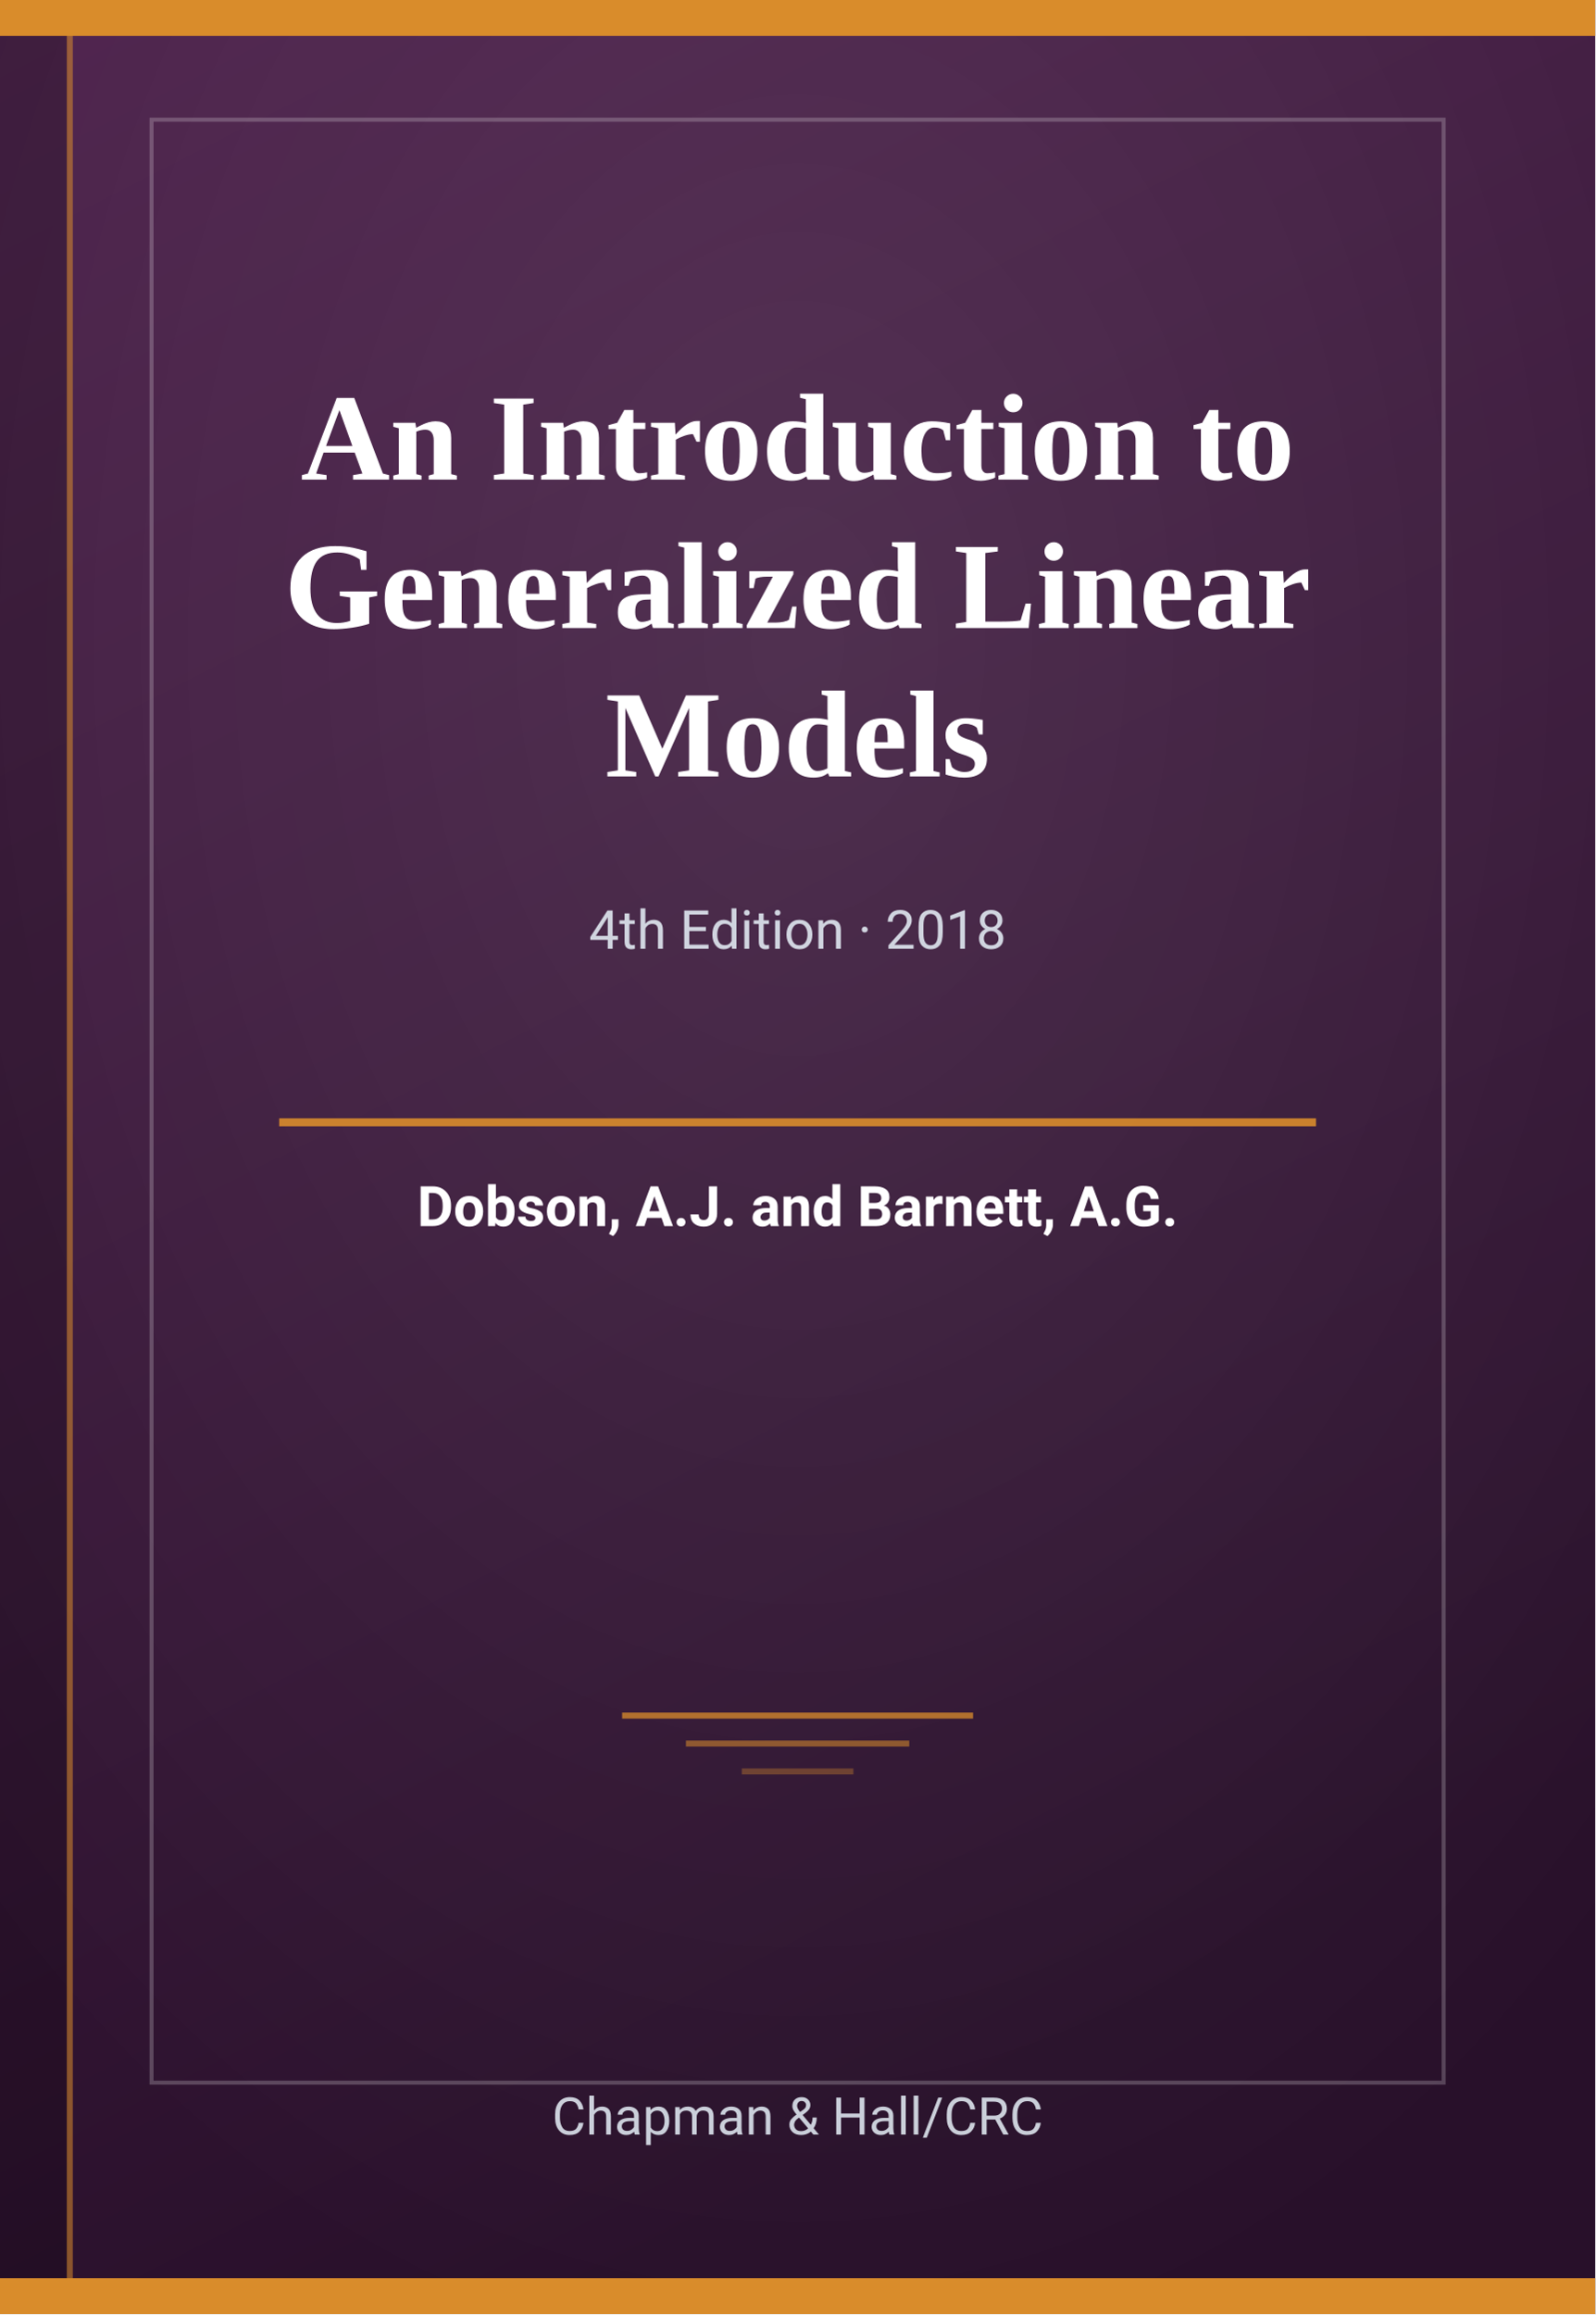
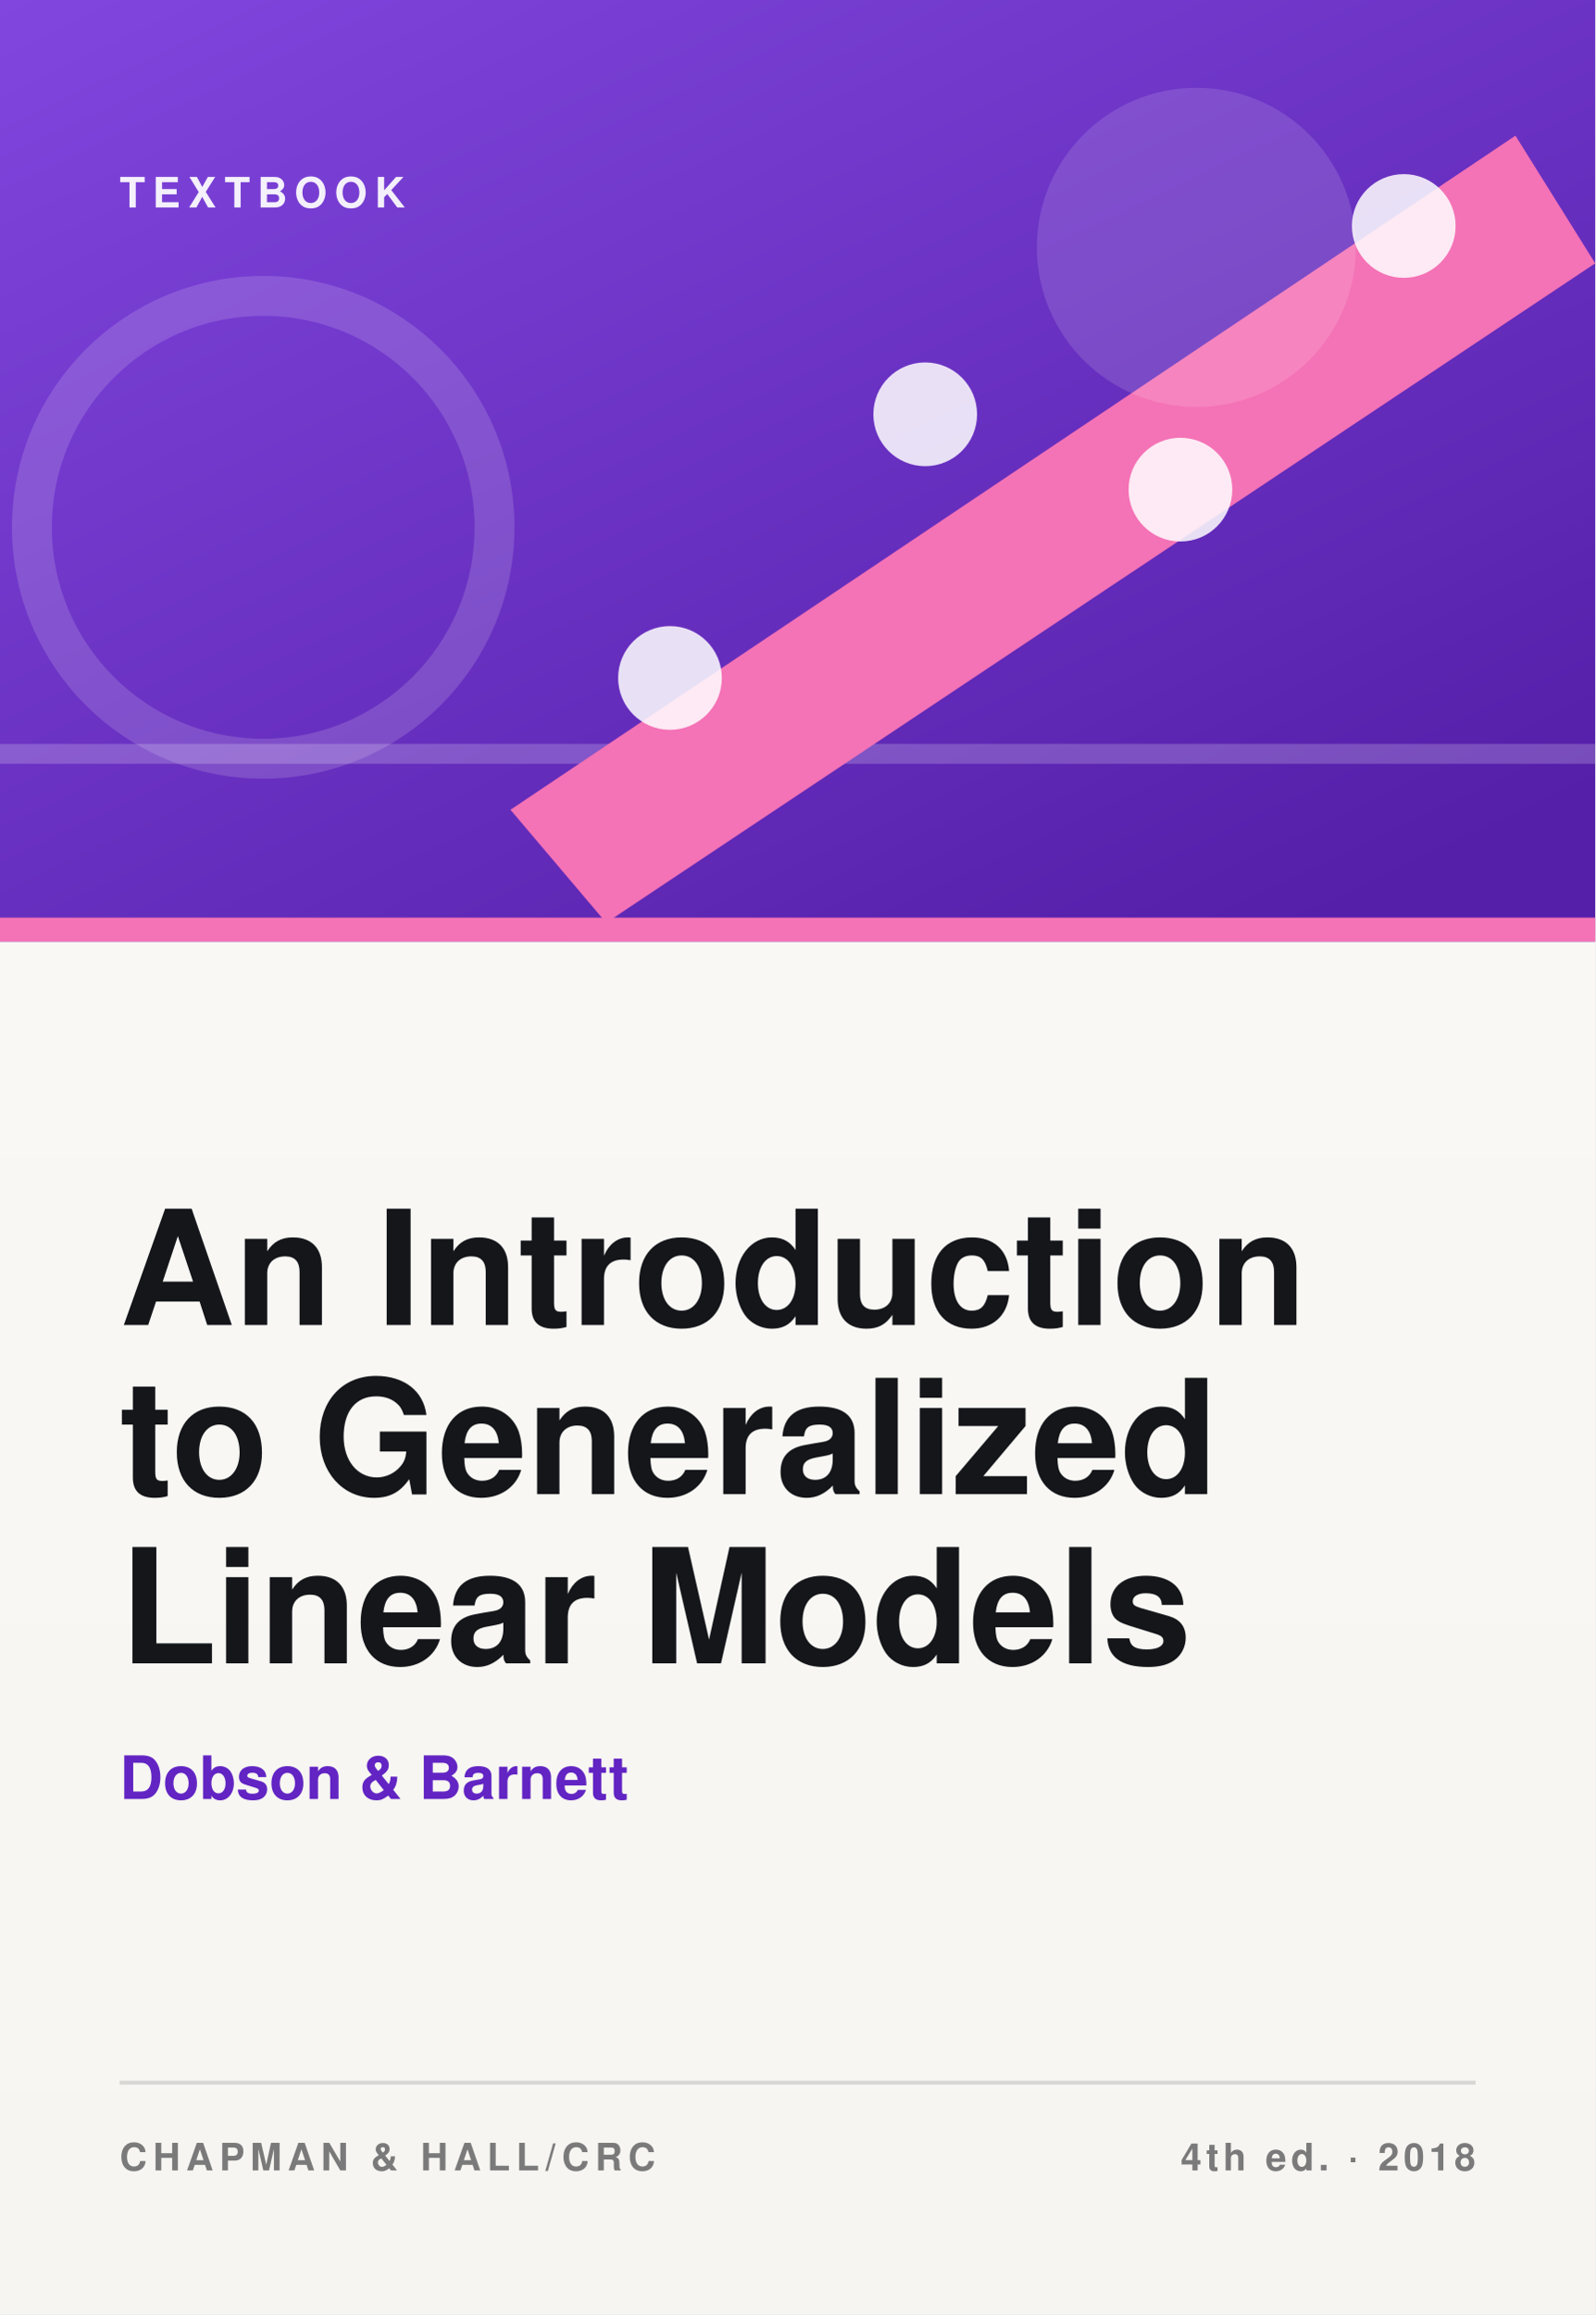
- <svg xmlns="http://www.w3.org/2000/svg" viewBox="0 0 400 580" width="400" height="580" role="img" aria-label="Cover of An Introduction to Generalized Linear Models — Dobson, A.J. and Barnett, A.G. — 2018">
+ <svg xmlns="http://www.w3.org/2000/svg" viewBox="0 0 400 580" width="400" height="580" role="img" aria-label="Cover of An Introduction to Generalized Linear Models — Dobson &amp; Barnett — 2018">
  <defs>
-     <linearGradient id="field" x1="0" y1="0" x2="0.35" y2="1">
-       <stop offset="0" stop-color="#4b1f4a" />
-       <stop offset="1" stop-color="#28102a" />
+     <linearGradient id="band-9aa3e46" x1="0" y1="0" x2="0.8" y2="1">
+       <stop offset="0" stop-color="#8146de" />
+       <stop offset="1" stop-color="#551fa9" />
    </linearGradient>
-     <radialGradient id="glow" cx="0.5" cy="0.28" r="0.75">
-       <stop offset="0" stop-color="#ffffff" stop-opacity="0.10" />
-       <stop offset="1" stop-color="#ffffff" stop-opacity="0" />
-     </radialGradient>
+     <linearGradient id="paper-9aa3e46" x1="0" y1="0" x2="0" y2="1">
+       <stop offset="0" stop-color="#fbfaf7" />
+       <stop offset="1" stop-color="#f6f5f1" />
+     </linearGradient>
+     <clipPath id="crop-9aa3e46">
+       <rect x="0" y="0" width="400" height="236" />
+     </clipPath>
  </defs>
-   <rect x="0" y="0" width="400" height="580" fill="url(#field)" />
-   <rect x="0" y="0" width="400" height="580" fill="url(#glow)" />
-   <rect x="0" y="0" width="17" height="580" fill="#000000" opacity="0.2" />
-   <line x1="17.5" y1="0" x2="17.5" y2="580" stroke="#d98c2b" stroke-width="1.5" opacity="0.55" />
-   <rect x="0" y="0" width="400" height="9" fill="#d98c2b" />
-   <rect x="0" y="571" width="400" height="9" fill="#d98c2b" />
-   <rect x="38" y="30" width="324" height="492" fill="none" stroke="#ffffff" stroke-width="1" opacity="0.22" />
-   <text x="200" y="120.2" font-family="Georgia, 'Times New Roman', Times, serif" font-size="31" font-weight="bold" fill="#ffffff" text-anchor="middle">An Introduction to</text>
-   <text x="200" y="157.4" font-family="Georgia, 'Times New Roman', Times, serif" font-size="31" font-weight="bold" fill="#ffffff" text-anchor="middle">Generalized Linear</text>
-   <text x="200" y="194.6" font-family="Georgia, 'Times New Roman', Times, serif" font-size="31" font-weight="bold" fill="#ffffff" text-anchor="middle">Models</text>
-   <text x="200" y="237.8" font-family="-apple-system, BlinkMacSystemFont, 'Segoe UI', Roboto, 'Helvetica Neue', Arial, sans-serif" font-size="13.5" font-weight="normal" fill="#dbe3ec" text-anchor="middle" opacity="0.92">4th Edition · 2018</text>
-   <line x1="70" y1="281.3" x2="330" y2="281.3" stroke="#d98c2b" stroke-width="2" opacity="0.9" />
-   <text x="200" y="307.3" font-family="-apple-system, BlinkMacSystemFont, 'Segoe UI', Roboto, 'Helvetica Neue', Arial, sans-serif" font-size="14" font-weight="bold" fill="#ffffff" text-anchor="middle">Dobson, A.J. and Barnett, A.G.</text>
-   <line x1="156" y1="430" x2="244" y2="430" stroke="#d98c2b" stroke-width="1.5" opacity="0.75" />
-   <line x1="172" y1="437" x2="228" y2="437" stroke="#d98c2b" stroke-width="1.5" opacity="0.55" />
-   <line x1="186" y1="444" x2="214" y2="444" stroke="#d98c2b" stroke-width="1.5" opacity="0.35" />
-   <text x="200" y="535" font-family="-apple-system, BlinkMacSystemFont, 'Segoe UI', Roboto, 'Helvetica Neue', Arial, sans-serif" font-size="13" font-weight="normal" fill="#dbe3ec" text-anchor="middle" opacity="0.9">Chapman &amp; Hall/CRC</text>
+   <rect x="0" y="0" width="400" height="580" fill="url(#paper-9aa3e46)" />
+   <g clip-path="url(#crop-9aa3e46)">
+     <rect x="0" y="0" width="400" height="236" fill="url(#band-9aa3e46)" />
+     <circle cx="66" cy="132.16" r="58" fill="none" stroke="#ffffff" stroke-width="10" opacity="0.15" />
+     <rect x="0" y="186.44" width="400" height="5" fill="#ffffff" opacity="0.2" />
+     <path d="M 128 202.96 L 380 34 L 400 66 L 152 231.28 Z" fill="#f472b6" />
+     <circle cx="168" cy="169.92" r="13" fill="#ffffff" opacity="0.85" />
+     <circle cx="232" cy="103.84" r="13" fill="#ffffff" opacity="0.85" />
+     <circle cx="296" cy="122.72" r="13" fill="#ffffff" opacity="0.85" />
+     <circle cx="352" cy="56.64" r="13" fill="#ffffff" opacity="0.85" />
+     <circle cx="300" cy="62" r="40" fill="#ffffff" opacity="0.13" />
+   </g>
+   <rect x="0" y="230" width="400" height="6" fill="#f472b6" />
+   <text x="30" y="52" font-family="'Helvetica Neue', Helvetica, Arial, sans-serif" font-size="10.5" font-weight="700" fill="#ffffff" text-anchor="start" letter-spacing="1.9" opacity="0.92">TEXTBOOK</text>
+   <text x="30" y="332.1" font-family="'Helvetica Neue', Helvetica, Arial, sans-serif" font-size="40" font-weight="700" fill="#14161a" text-anchor="start">An Introduction</text>
+   <text x="30" y="374.5" font-family="'Helvetica Neue', Helvetica, Arial, sans-serif" font-size="40" font-weight="700" fill="#14161a" text-anchor="start">to Generalized</text>
+   <text x="30" y="416.9" font-family="'Helvetica Neue', Helvetica, Arial, sans-serif" font-size="40" font-weight="700" fill="#14161a" text-anchor="start">Linear Models</text>
+   <text x="30" y="450.9" font-family="'Helvetica Neue', Helvetica, Arial, sans-serif" font-size="15" font-weight="600" fill="#6224c3" text-anchor="start">Dobson &amp; Barnett</text>
+   <line x1="30" y1="522" x2="370" y2="522" stroke="#14161a" stroke-width="1" opacity="0.14" />
+   <text x="30" y="544" font-family="'Helvetica Neue', Helvetica, Arial, sans-serif" font-size="9.5" font-weight="700" fill="#7a7a7b" text-anchor="start" letter-spacing="1.5">CHAPMAN &amp; HALL/CRC</text>
+   <text x="370" y="544" font-family="'Helvetica Neue', Helvetica, Arial, sans-serif" font-size="9.5" font-weight="600" fill="#7a7a7b" text-anchor="end" letter-spacing="1.1">4th ed. · 2018</text>
</svg>
